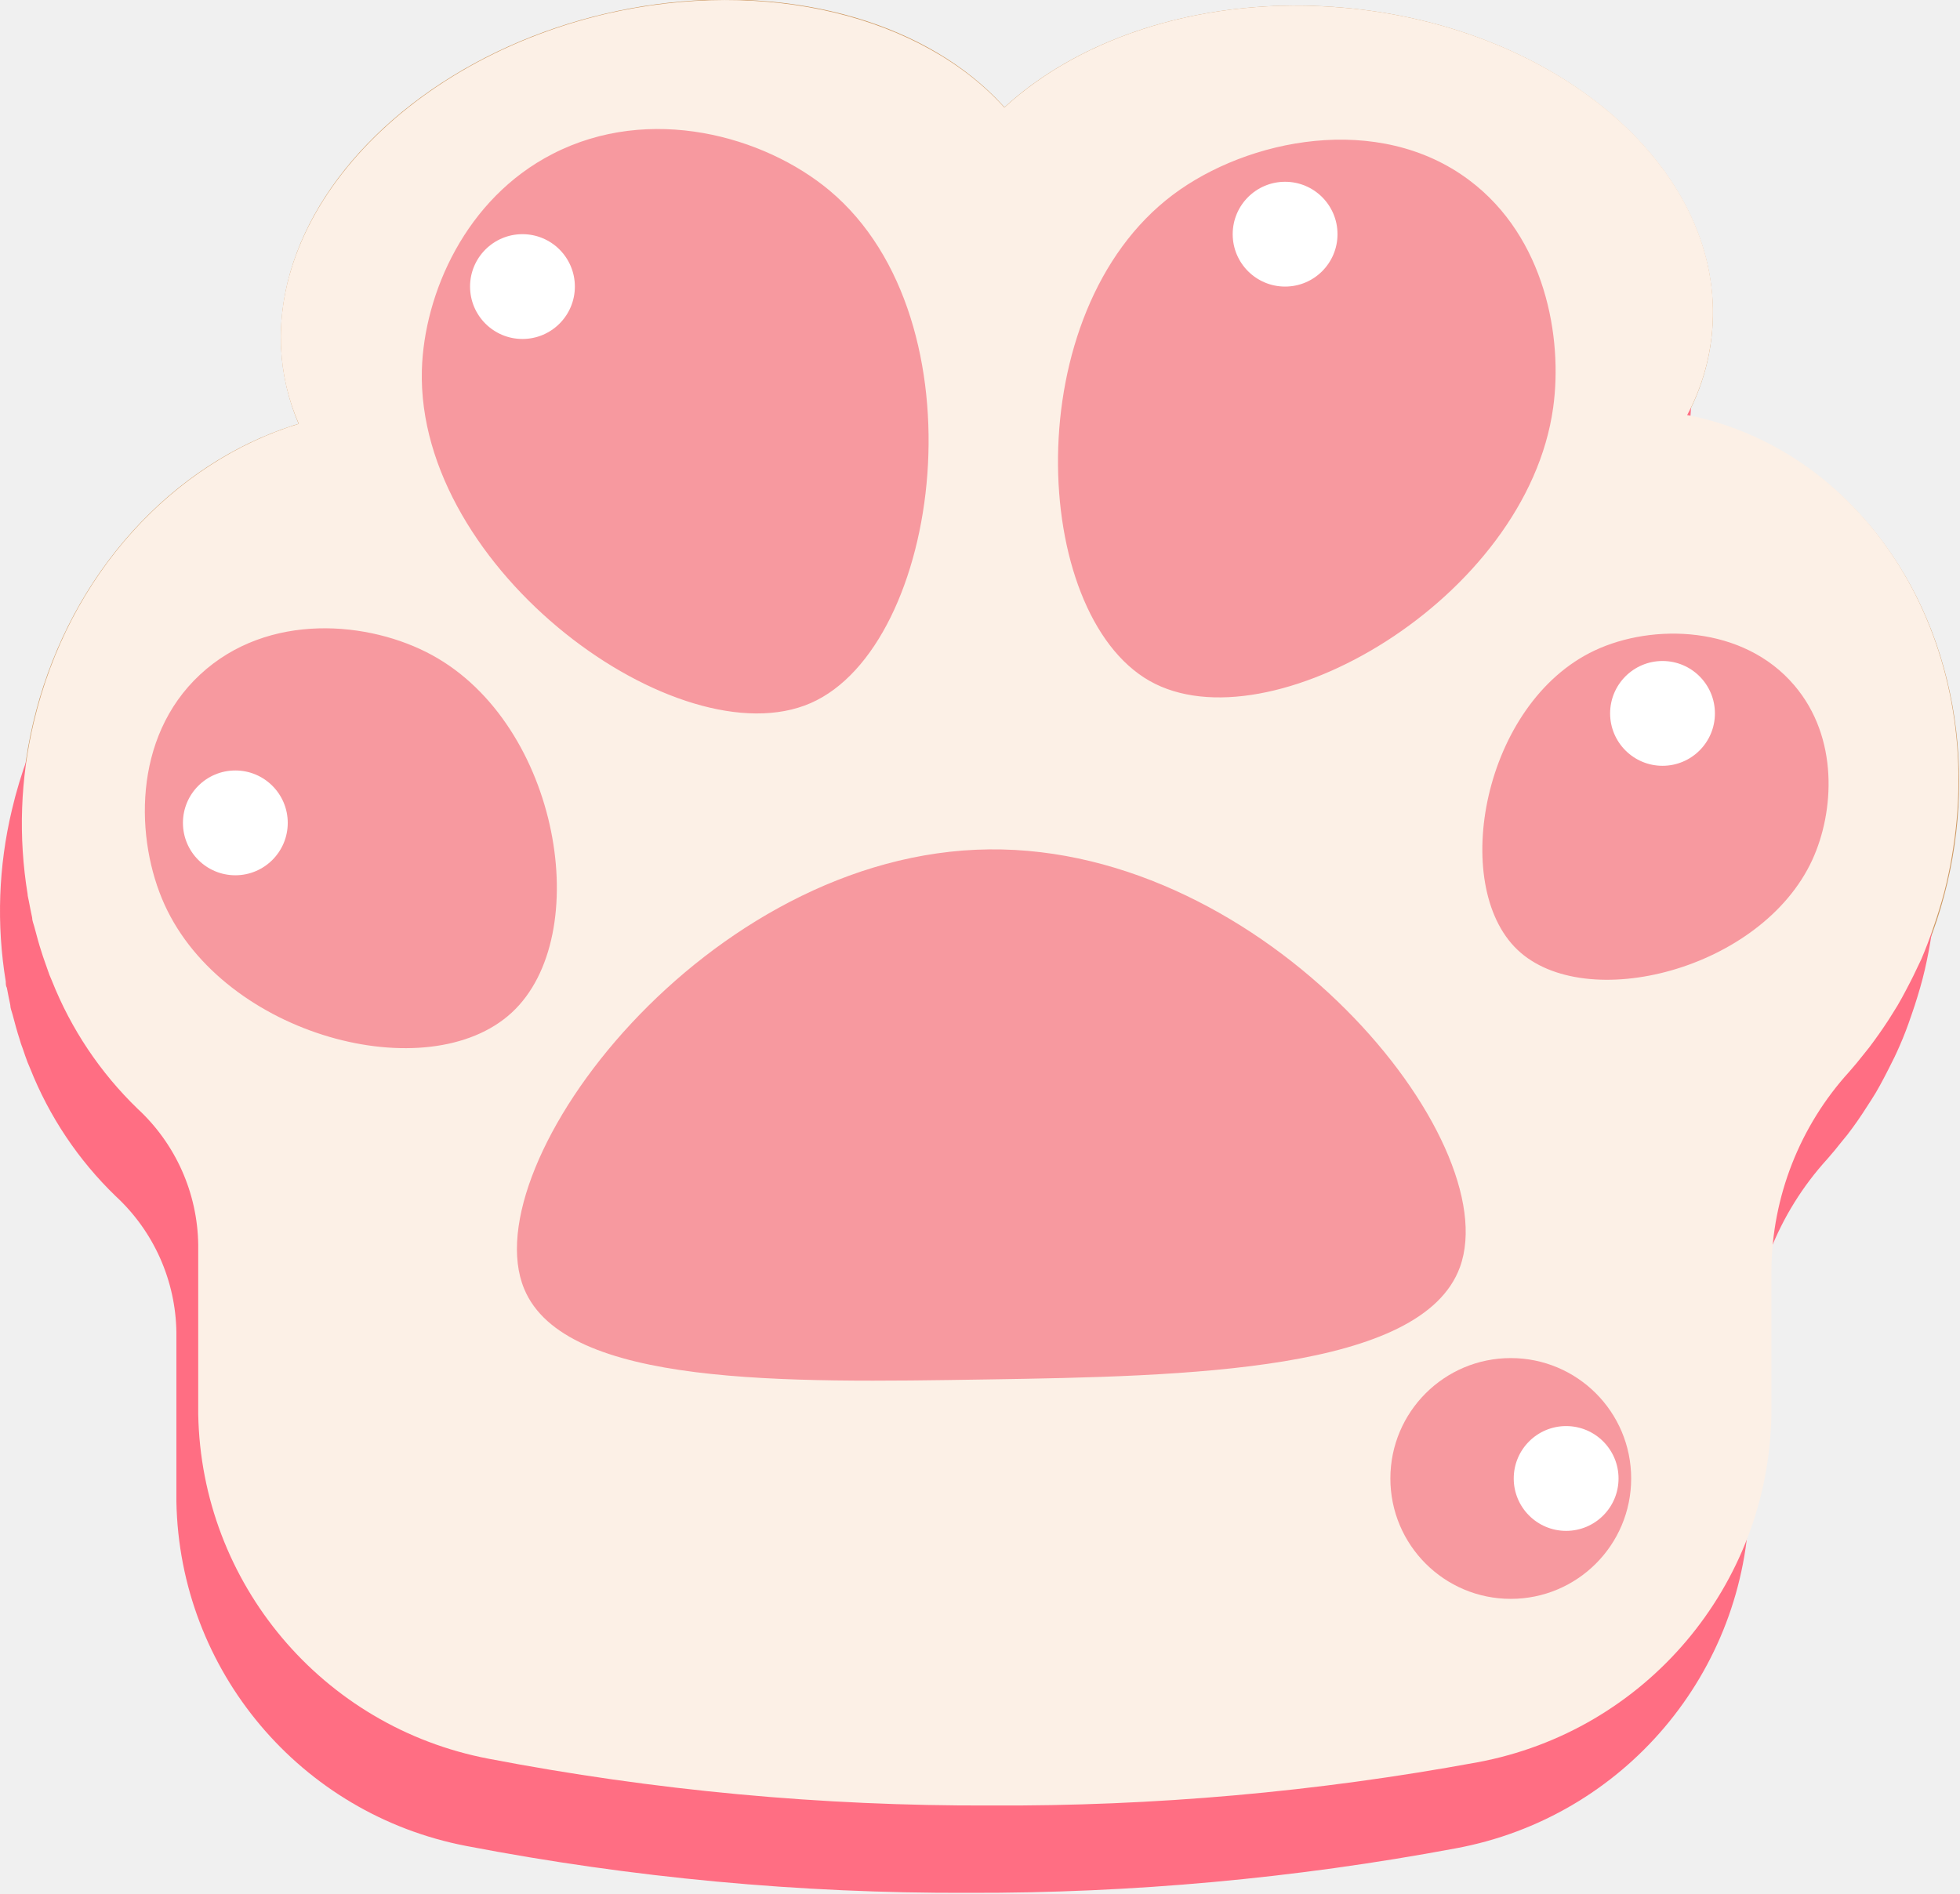
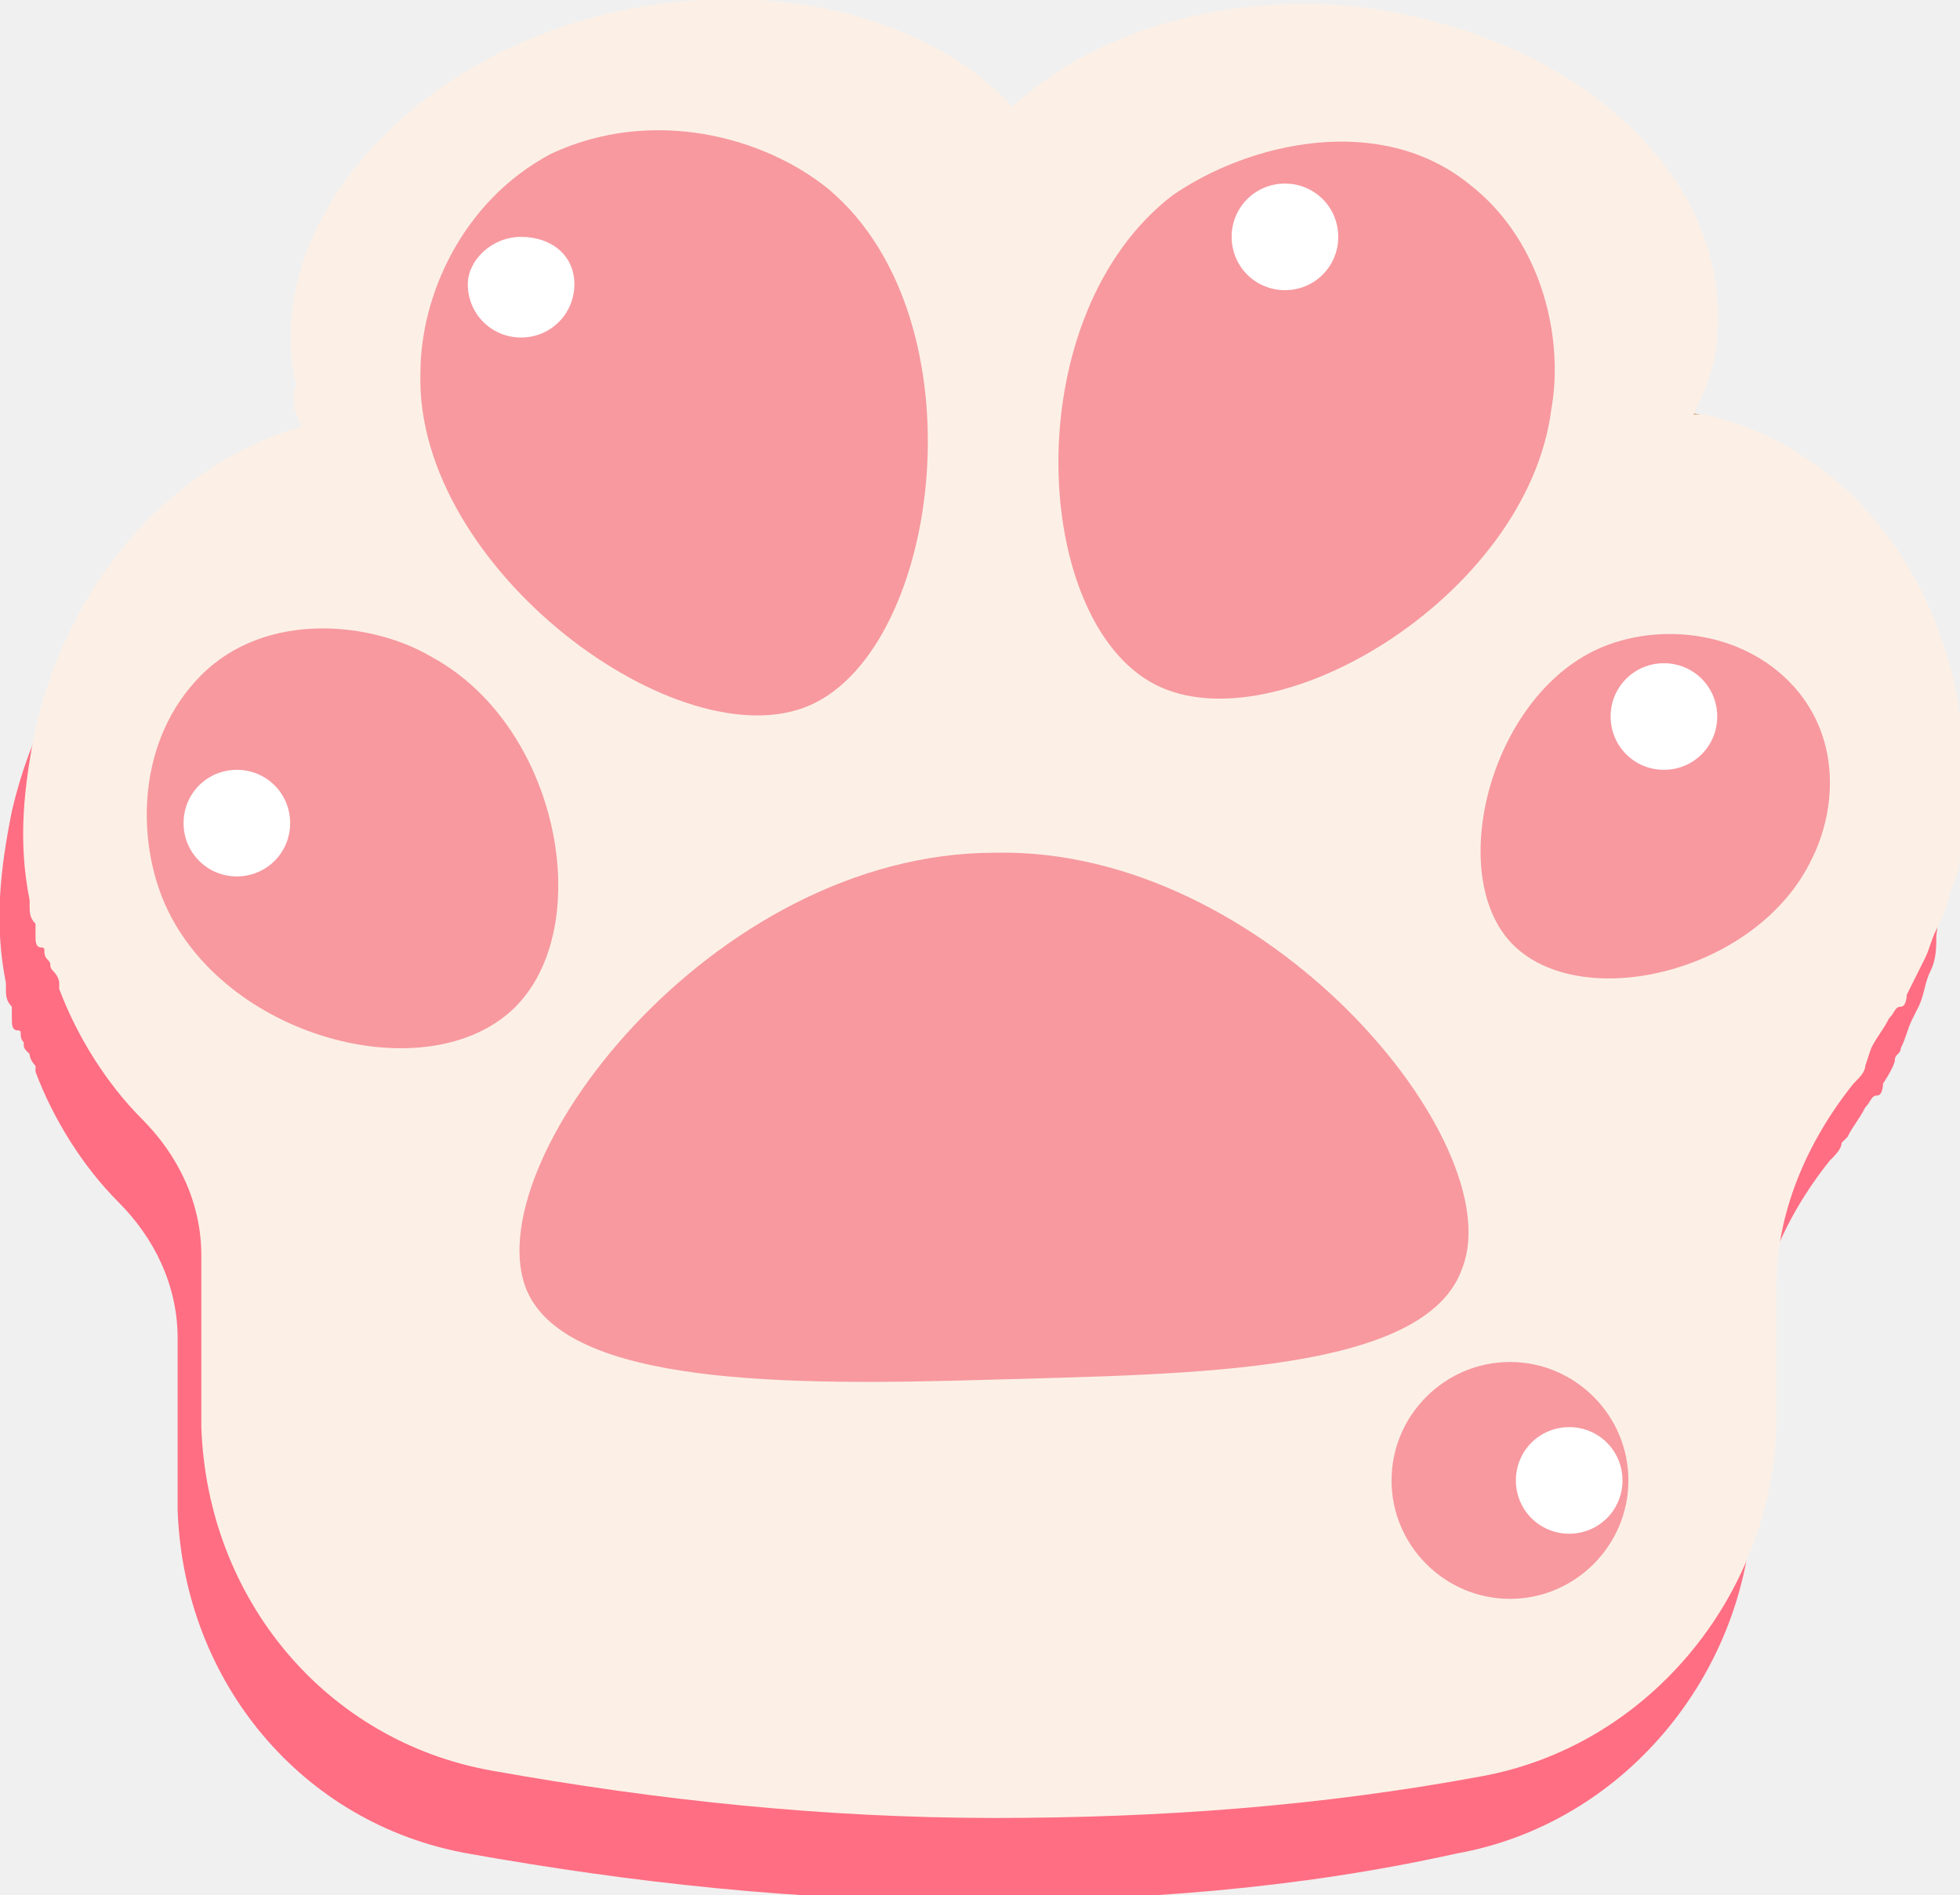
- <svg xmlns="http://www.w3.org/2000/svg" t="1578304150457" class="icon" viewBox="0 0 1060 1024" version="1.1" p-id="1614" width="33.125" height="32">
-   <defs>
-     <style type="text/css" />
-   </defs>
-   <path d="M155.025 209.506a157.134 213.983 76.8 1 0 416.658-97.726 157.134 213.983 76.8 1 0-416.658 97.726Z" fill="#CC9760" p-id="1615" />
-   <path d="M153.411 642.612a189.27 213.983 13.24 1 0 98.017-416.59 189.27 213.983 13.24 1 0-98.017 416.59Z" fill="#CC9760" p-id="1616" />
-   <path d="M819.638 642.516a189.27 213.983 13.24 1 0 98.017-416.59 189.27 213.983 13.24 1 0-98.017 416.59Z" fill="#CC9760" p-id="1617" />
-   <path d="M698.926 317.209a213.983 157.134 5.05 1 0 27.664-313.049 213.983 157.134 5.05 1 0-27.664 313.049Z" fill="#CC9760" p-id="1618" />
-   <path d="M999.066 613.747c3.711-4.808 7.169-9.784 10.374-14.845 1.687-2.615 3.374-5.145 4.976-7.844s2.952-5.229 4.386-7.928 3.88-7.507 5.735-11.302c0.928-2.024 1.856-3.88 2.699-5.904 2.362-5.314 4.47-10.88 6.495-16.869l1.771-5.229c2.024-6.326 3.964-12.736 5.482-19.399s2.615-12.399 3.542-18.556c16.869-108.383-42.172-210.44-138.747-233.045l-5.145-1.096a119.011 119.011 0 0 0 13.495-45.293c7.675-86.453-81.561-164.978-199.307-175.353C641.022 44.841 573.546 66.771 531.374 105.401c-44.028-48.92-133.265-86.2-215.67-50.607C228.744 92.833 246.794 219.35 143.388 256.8c-6.579 2.362 3.796 13.326 6.579 19.652C82.322 297.116 25.305 357.507 6.412 438.141a235.406 235.406 0 0 0-3.289 92.779c0 1.181 0 2.277 0.59 3.374 0.59 3.121 1.181 6.157 1.856 9.278 0 1.687 0.759 3.374 1.181 4.976s1.265 4.808 1.94 7.169 1.181 4.133 1.856 6.157a49.004 49.004 0 0 0 1.771 5.314c0.843 2.53 1.687 4.976 2.615 7.422 0.422 1.096 0.843 2.109 1.35 3.205a196.861 196.861 0 0 0 46.305 69.163 102.142 102.142 0 0 1 32.81 73.633v91.514a193.234 193.234 0 0 0 156.966 186.318 1410.583 1410.583 0 0 0 271.337 25.303 1411.764 1411.764 0 0 0 263.493-24.038 193.993 193.993 0 0 0 158.906-187.836v-77.597a161.689 161.689 0 0 1 42.172-107.455c2.699-3.036 5.229-6.157 7.76-9.362z" fill="#FF6E83" p-id="1619" />
-   <path d="M1010.958 566.429c3.627-4.808 7.085-9.7 10.374-14.76 1.603-2.615 3.289-5.145 4.892-7.844s2.952-5.229 4.386-7.928 3.964-7.507 5.735-11.387l2.783-5.82c2.277-5.398 4.386-10.88 6.41-16.869l1.771-5.229c2.024-6.326 3.964-12.736 5.482-19.399s2.615-12.399 3.542-18.556c16.869-108.383-42.172-210.44-138.747-233.129l-5.145-1.012a117.577 117.577 0 0 0 13.495-45.293C933.614 92.833 844.377 14.561 726.632 4.187c-73.97-6.579-141.531 15.351-183.45 53.981-44.028-48.92-128.204-70.934-215.67-50.607C212.466 34.72 134.953 125.053 155.027 209.566a114.456 114.456 0 0 0 6.579 19.652c-67.476 20.664-124.409 80.971-143.386 161.605a236.165 236.165 0 0 0-3.289 92.779c0 1.096 0.422 2.277 0.59 3.374 0.59 3.121 1.181 6.157 1.856 9.278 0 1.687 0.759 3.289 1.181 4.976s1.265 4.808 1.94 7.169 1.181 4.133 1.856 6.157 1.096 3.542 1.771 5.314 1.687 4.976 2.615 7.422c0.422 1.012 0.843 2.109 1.35 3.205a197.62 197.62 0 0 0 46.305 69.163 101.973 101.973 0 0 1 32.81 73.633v91.598a193.234 193.234 0 0 0 156.966 186.318 1410.583 1410.583 0 0 0 271.337 25.303A1411.764 1411.764 0 0 0 799 953.15a194.499 194.499 0 0 0 158.99-187.836v-78.272a161.689 161.689 0 0 1 42.172-107.455c2.699-3.036 5.229-6.157 7.76-9.362z" fill="#FCF0E6" p-id="1620" />
-   <path d="M228.154 200.12c1.181-41.245 23.617-92.779 70.765-116.902 52.462-26.99 114.372-9.7 149.712 19.821 83.839 70.175 60.644 246.287-10.206 277.241s-213.224-71.693-210.272-180.161zM789.553 685.356c-20.58 56.427-147.435 59.041-255.902 60.728s-228.237 4.133-250.167-49.004c-28.087-67.476 98.768-236.165 251.516-237.684 149.543-1.603 279.687 156.966 254.553 225.96zM88.985 489.254c-15.772-34.75-17.544-90.249 19.231-124.409S199.983 335.915 233.636 354.302c69.078 37.618 88.225 151.821 43.1 193.403S121.289 560.441 88.985 489.254zM862.343 351.856c31.461-14.845 80.465-13.664 108.046 18.809 24.123 28.256 21.677 68.319 9.784 94.298-27.412 59.716-122.89 83.754-159.58 48.667s-18.556-133.349 41.751-161.773zM634.359 105.316c40.232-30.195 111.082-44.787 160.255-7.844 41.16 30.87 50.607 85.188 45.378 122.89C825.737 323.854 685.978 404.909 621.623 368.219S549.93 168.744 634.359 105.316z" fill="#F7999F" p-id="1621" />
-   <path d="M817.05 799.643m-65.114 0a65.114 65.114 0 1 0 130.228 0 65.114 65.114 0 1 0-130.228 0Z" fill="#F7999F" p-id="1622" />
-   <path d="M846.992 799.643m-28.34 0a28.34 28.34 0 1 0 56.68 0 28.34 28.34 0 1 0-56.68 0Z" fill="#FFFFFF" p-id="1623" />
-   <path d="M899.117 385.847m-28.34 0a28.34 28.34 0 1 0 56.68 0 28.34 28.34 0 1 0-56.68 0Z" fill="#FFFFFF" p-id="1624" />
-   <path d="M695.003 126.655m-28.34 0a28.34 28.34 0 1 0 56.68 0 28.34 28.34 0 1 0-56.68 0Z" fill="#FFFFFF" p-id="1625" />
-   <path d="M282.556 154.995m-28.34 0a28.34 28.34 0 1 0 56.68 0 28.34 28.34 0 1 0-56.68 0Z" fill="#FFFFFF" p-id="1626" />
-   <path d="M127.278 445.057m-28.34 0a28.34 28.34 0 1 0 56.68 0 28.34 28.34 0 1 0-56.68 0Z" fill="#FFFFFF" p-id="1627" />
+ <svg xmlns="http://www.w3.org/2000/svg" version="1.1" id="图层_1" x="0px" y="0px" viewBox="0 0 33.1 32" style="enable-background:new 0 0 33.1 32;" xml:space="preserve">
+   <path fill="#CC9760" d="M25.6,20.1c3.2,0.7,6.4-1.6,7.3-5.2c0.8-3.6-1-7.1-4.2-7.9l0,0c-3.2-0.7-6.4,1.6-7.3,5.2  C20.5,15.8,22.4,19.3,25.6,20.1C25.6,20.1,25.6,20.1,25.6,20.1z" />
+   <path fill="#FF6E83" d="M31.2,19.2c0.1-0.2,0.2-0.3,0.3-0.5c0.1-0.1,0.1-0.2,0.2-0.2s0.1-0.2,0.1-0.2S32,18,32,17.9  c0-0.1,0.1-0.1,0.1-0.2c0.1-0.2,0.1-0.3,0.2-0.5l0.1-0.2c0.1-0.2,0.1-0.4,0.2-0.6s0.1-0.4,0.1-0.6c0.5-3.4-1.3-6.6-4.3-7.3l-0.2,0  c0.2-0.4,0.4-0.9,0.4-1.4c0.2-2.7-2.5-5.2-6.2-5.5c-2.3-0.2-4.4,0.5-5.7,1.7c-1.4-1.5-4.2-2.7-6.7-1.6C7.1,2.9,7.7,6.9,4.5,8  C4.3,8.1,4.6,8.4,4.7,8.6c-2.1,0.6-3.9,2.5-4.5,5.1c-0.2,1-0.3,1.9-0.1,2.9c0,0,0,0.1,0,0.1c0,0.1,0,0.2,0.1,0.3c0,0.1,0,0.1,0,0.2  s0,0.2,0.1,0.2s0,0.1,0.1,0.2c0,0.1,0,0.1,0.1,0.2c0,0.1,0.1,0.2,0.1,0.2c0,0,0,0.1,0,0.1c0.3,0.8,0.8,1.6,1.4,2.2  c0.6,0.6,1,1.4,1,2.3v2.9c0.1,2.9,2.1,5.3,4.9,5.8c2.8,0.5,5.6,0.8,8.5,0.8c2.8,0,5.5-0.2,8.2-0.8c2.8-0.5,4.9-3,5-5.9v-2.4  c0-1.2,0.5-2.4,1.3-3.4c0.1-0.1,0.2-0.2,0.2-0.3L31.2,19.2z" />
+   <path fill="#FCF0E6" d="M31.6,17.7c0.1-0.2,0.2-0.3,0.3-0.5c0.1-0.1,0.1-0.2,0.2-0.2s0.1-0.2,0.1-0.2s0.1-0.2,0.2-0.4l0.1-0.2  c0.1-0.2,0.1-0.3,0.2-0.5l0.1-0.2c0.1-0.2,0.1-0.4,0.2-0.6s0.1-0.4,0.1-0.6c0.5-3.4-1.3-6.6-4.3-7.3l-0.2,0c0.2-0.4,0.4-0.9,0.4-1.4  c0.2-2.7-2.5-5.1-6.2-5.5c-2.3-0.2-4.4,0.5-5.7,1.7c-1.4-1.5-4-2.2-6.7-1.6c-3.6,0.8-6,3.7-5.4,6.3C4.9,6.8,5,7,5.1,7.2  c-2.1,0.6-3.9,2.5-4.5,5.1c-0.2,1-0.3,1.9-0.1,2.9c0,0,0,0.1,0,0.1c0,0.1,0,0.2,0.1,0.3c0,0.1,0,0.1,0,0.2s0,0.2,0.1,0.2  s0,0.1,0.1,0.2s0,0.1,0.1,0.2s0.1,0.2,0.1,0.2c0,0,0,0.1,0,0.1c0.3,0.8,0.8,1.6,1.4,2.2c0.6,0.6,1,1.4,1,2.3v2.9  c0.1,2.9,2.1,5.3,4.9,5.8c2.8,0.5,5.6,0.8,8.5,0.8c2.8,0,5.5-0.2,8.2-0.7c2.8-0.5,4.9-3,5-5.9v-2.4c0-1.2,0.5-2.4,1.3-3.4  c0.1-0.1,0.2-0.2,0.2-0.3L31.6,17.7z" />
+   <path fill="#F7999F" d="M7.1,6.3c0-1.3,0.7-2.9,2.2-3.7C11,1.8,12.9,2.3,14,3.2c2.6,2.2,1.9,7.7-0.3,8.7S7,9.6,7.1,6.3z M24.7,21.4  c-0.6,1.8-4.6,1.8-8,1.9s-7.1,0.1-7.8-1.5c-0.9-2.1,3.1-7.4,7.9-7.4C21.4,14.3,25.5,19.3,24.7,21.4z M2.8,15.3  c-0.5-1.1-0.5-2.8,0.6-3.9s2.9-0.9,3.9-0.3c2.2,1.2,2.8,4.7,1.3,6S3.8,17.5,2.8,15.3z M26.9,11c1-0.5,2.5-0.4,3.4,0.6  c0.8,0.9,0.7,2.1,0.3,2.9c-0.9,1.9-3.8,2.6-5,1.5S25.1,11.9,26.9,11z M19.8,3.3c1.3-0.9,3.5-1.4,5-0.2c1.3,1,1.6,2.7,1.4,3.8  c-0.4,3.2-4.8,5.8-6.8,4.6S17.2,5.3,19.8,3.3z" />
+   <path fill="#F7999F" d="M23.5,25c0,1.1,0.9,2,2,2s2-0.9,2-2s-0.9-2-2-2S23.5,23.9,23.5,25z" />
+   <path fill="#FFFFFF" d="M25.6,25c0,0.5,0.4,0.9,0.9,0.9c0.5,0,0.9-0.4,0.9-0.9c0-0.5-0.4-0.9-0.9-0.9C26,24.1,25.6,24.5,25.6,25  C25.6,25,25.6,25,25.6,25z" />
+   <path fill="#FFFFFF" d="M27.2,12.1c0,0.5,0.4,0.9,0.9,0.9c0.5,0,0.9-0.4,0.9-0.9l0,0c0-0.5-0.4-0.9-0.9-0.9  C27.6,11.2,27.2,11.6,27.2,12.1C27.2,12.1,27.2,12.1,27.2,12.1z" />
+   <path fill="#FFFFFF" d="M20.8,4c0,0.5,0.4,0.9,0.9,0.9c0.5,0,0.9-0.4,0.9-0.9c0,0,0,0,0,0c0-0.5-0.4-0.9-0.9-0.9  C21.2,3.1,20.8,3.5,20.8,4C20.8,4,20.8,4,20.8,4z" />
+   <path fill="#FFFFFF" d="M7.9,4.8c0,0.5,0.4,0.9,0.9,0.9s0.9-0.4,0.9-0.9S9.3,4,8.8,4C8.3,4,7.9,4.4,7.9,4.8C7.9,4.8,7.9,4.8,7.9,4.8z" />
+   <path fill="#FFFFFF" d="M3.1,13.9c0,0.5,0.4,0.9,0.9,0.9s0.9-0.4,0.9-0.9S4.5,13,4,13S3.1,13.4,3.1,13.9z" />
</svg>
